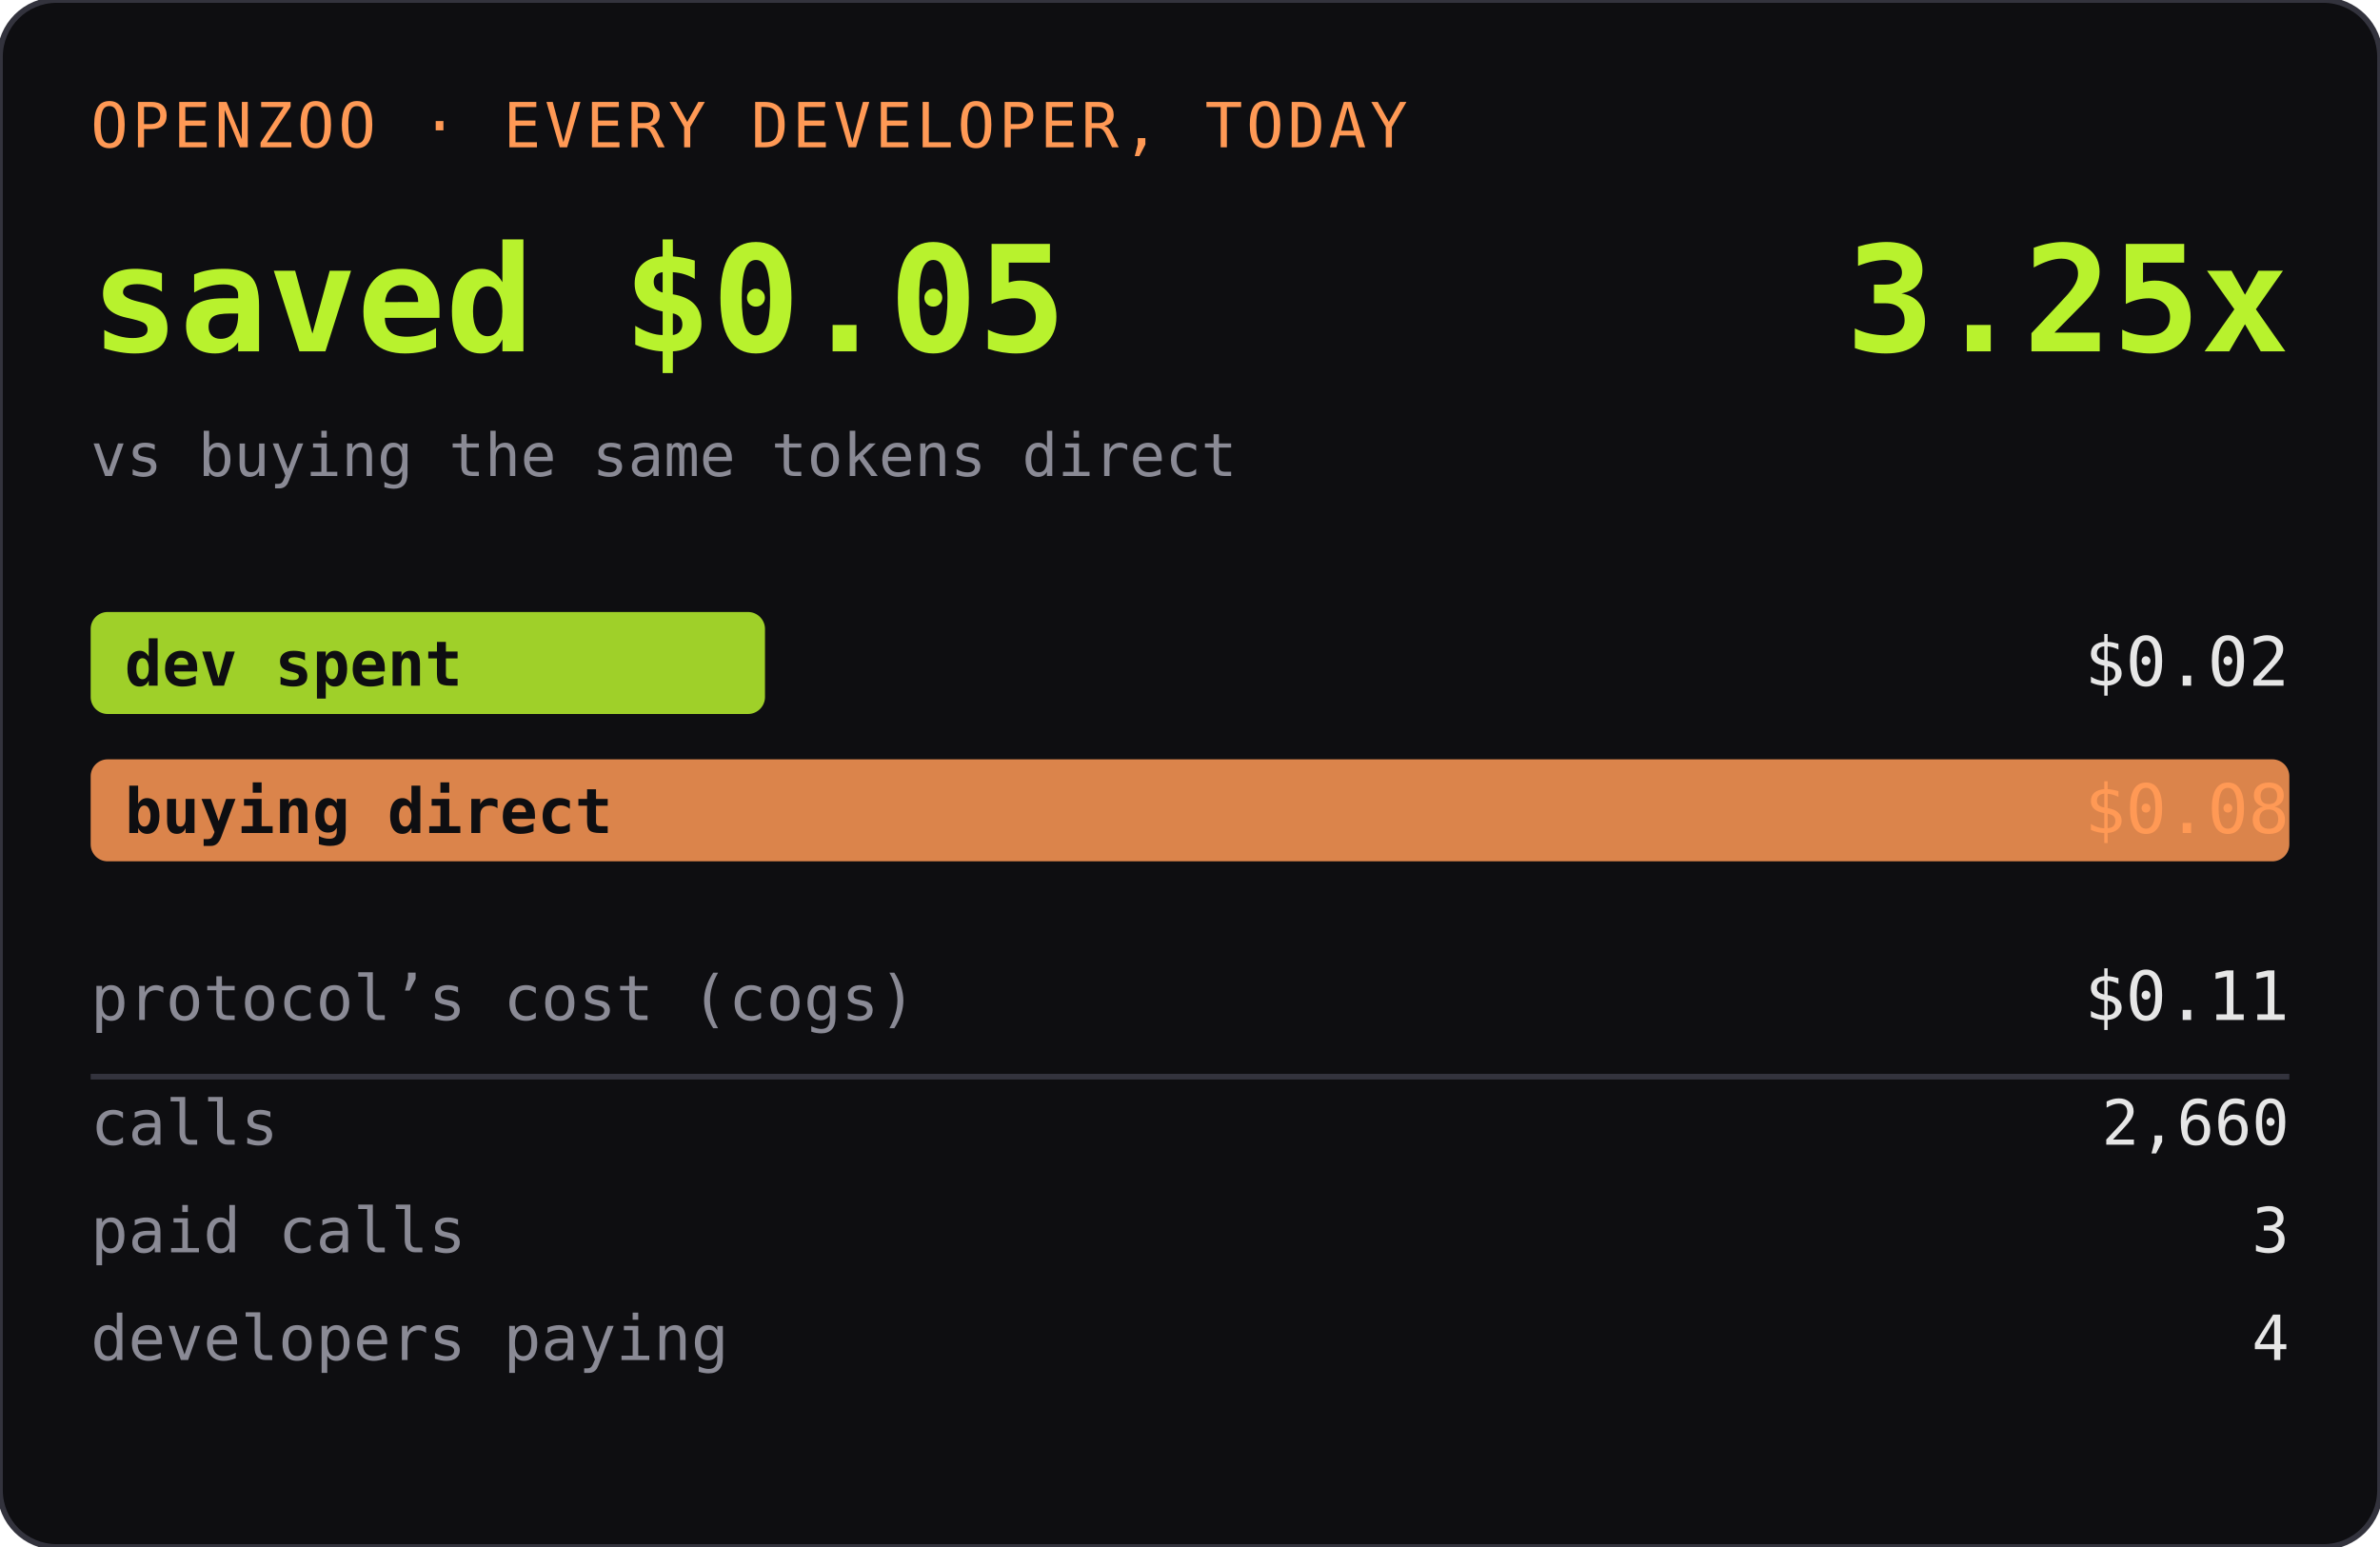
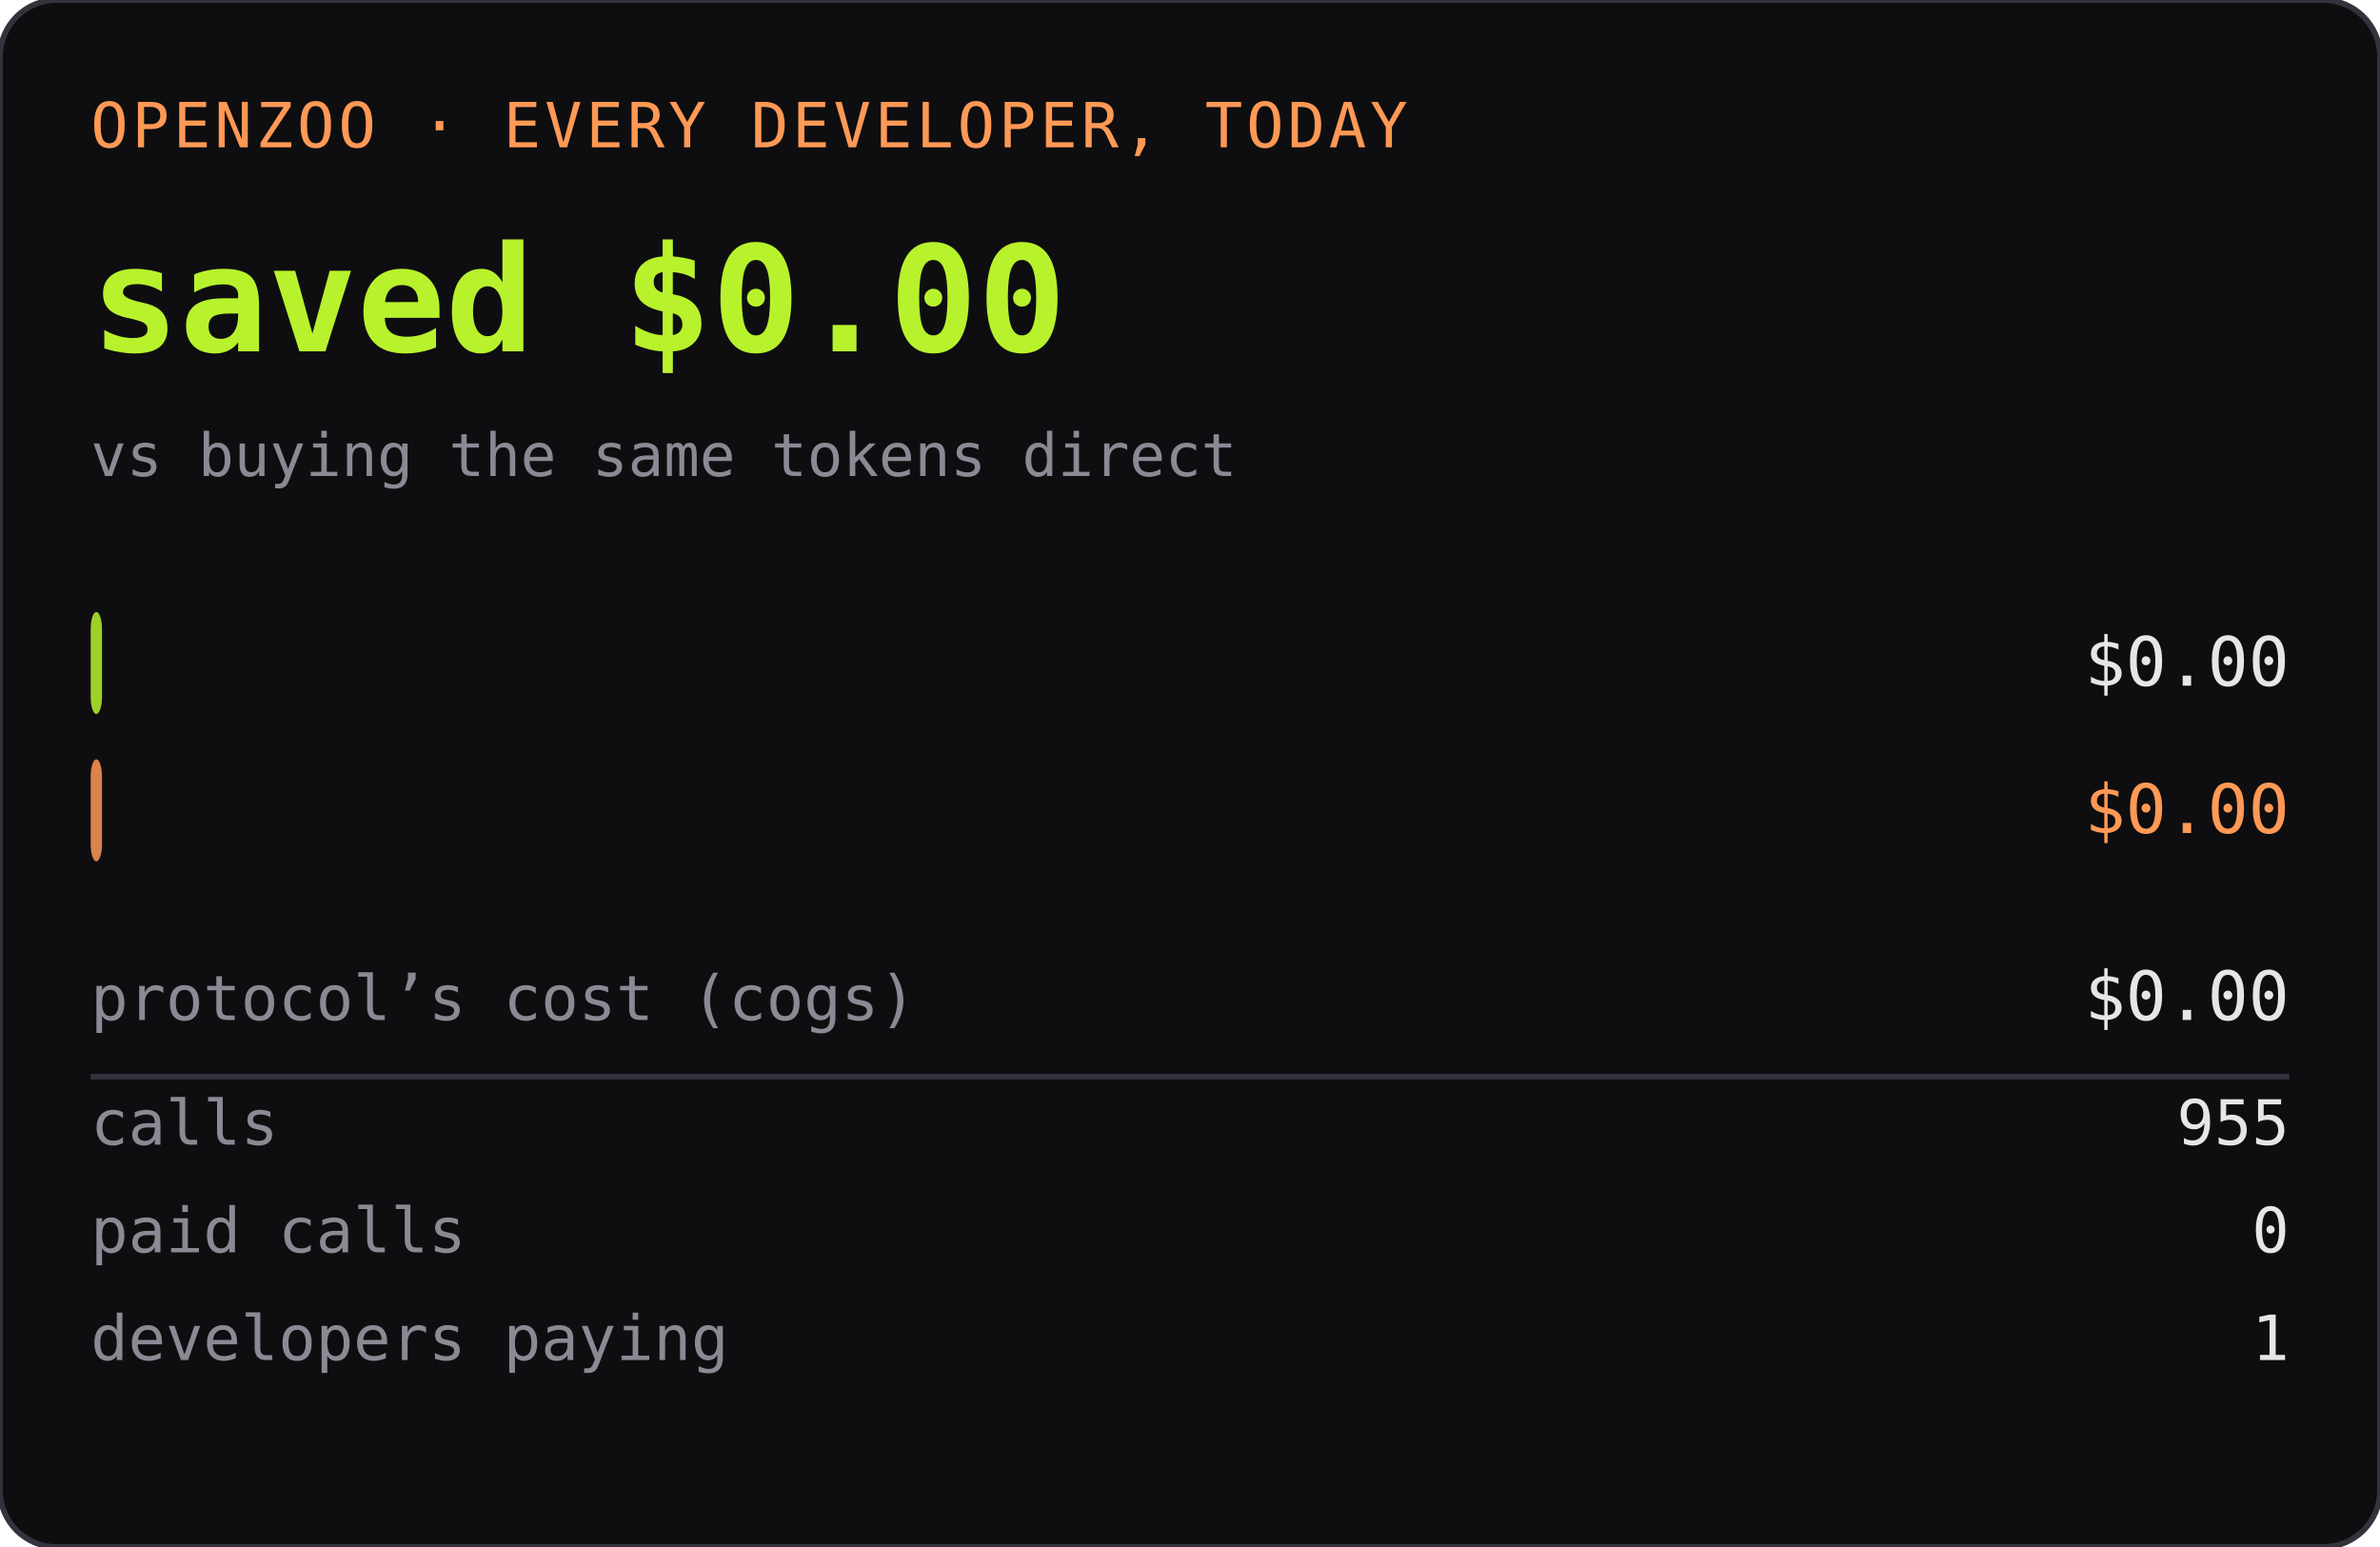
<svg xmlns="http://www.w3.org/2000/svg" width="420" height="273" role="img" aria-label="OPENZOO · EVERY DEVELOPER, TODAY">
  <rect width="420" height="273" rx="10" fill="#0e0e11" />
  <rect width="420" height="273" rx="10" fill="none" stroke="#33333d" />
  <text x="16" y="26" font-family="ui-monospace,SFMono-Regular,Menlo,monospace" font-size="11" fill="#ff9955" letter-spacing="0.06em">OPENZOO · EVERY DEVELOPER, TODAY</text>
-   <text x="16" y="62" font-family="ui-monospace,SFMono-Regular,Menlo,monospace" font-size="26" font-weight="600" fill="#b8f22d">saved $0.05</text>
-   <text x="404" y="62" text-anchor="end" font-family="ui-monospace,SFMono-Regular,Menlo,monospace" font-size="26" font-weight="600" fill="#b8f22d">3.25x</text>
+   <text x="16" y="62" font-family="ui-monospace,SFMono-Regular,Menlo,monospace" font-size="26" font-weight="600" fill="#b8f22d">saved $0.00</text>
+   <text x="404" y="62" text-anchor="end" font-family="ui-monospace,SFMono-Regular,Menlo,monospace" font-size="26" font-weight="600" fill="#b8f22d" />
  <text x="16" y="84" font-family="ui-monospace,SFMono-Regular,Menlo,monospace" font-size="10.5" fill="#8a8a95">vs buying the same tokens direct</text>
-   <rect x="16" y="108" width="119" height="18" rx="3" fill="#b8f22d" opacity="0.85" />
+   <rect x="16" y="108" width="2" height="18" rx="3" fill="#b8f22d" opacity="0.85" />
  <text x="22" y="121" font-family="ui-monospace,SFMono-Regular,Menlo,monospace" font-size="11" fill="#0e0e11" font-weight="600">dev spent</text>
-   <text x="404" y="121" text-anchor="end" font-family="ui-monospace,SFMono-Regular,Menlo,monospace" font-size="12" fill="#e6e6e6">$0.02</text>
-   <rect x="16" y="134" width="388" height="18" rx="3" fill="#ff9955" opacity="0.85" />
+   <text x="404" y="121" text-anchor="end" font-family="ui-monospace,SFMono-Regular,Menlo,monospace" font-size="12" fill="#e6e6e6">$0.00</text>
+   <rect x="16" y="134" width="2" height="18" rx="3" fill="#ff9955" opacity="0.85" />
  <text x="22" y="147" font-family="ui-monospace,SFMono-Regular,Menlo,monospace" font-size="11" fill="#0e0e11" font-weight="600">buying direct</text>
-   <text x="404" y="147" text-anchor="end" font-family="ui-monospace,SFMono-Regular,Menlo,monospace" font-size="12" fill="#ff9955">$0.08</text>
+   <text x="404" y="147" text-anchor="end" font-family="ui-monospace,SFMono-Regular,Menlo,monospace" font-size="12" fill="#ff9955">$0.00</text>
  <text x="16" y="180" font-family="ui-monospace,SFMono-Regular,Menlo,monospace" font-size="11" fill="#8a8a95">protocol’s cost (cogs)</text>
-   <text x="404" y="180" text-anchor="end" font-family="ui-monospace,SFMono-Regular,Menlo,monospace" font-size="12" fill="#e6e6e6">$0.11</text>
+   <text x="404" y="180" text-anchor="end" font-family="ui-monospace,SFMono-Regular,Menlo,monospace" font-size="12" fill="#e6e6e6">$0.00</text>
  <line x1="16" y1="190" x2="404" y2="190" stroke="#33333d" />
  <text x="16" y="202" font-family="ui-monospace,SFMono-Regular,Menlo,monospace" font-size="11" fill="#8a8a95">calls</text>
-   <text x="404" y="202" text-anchor="end" font-family="ui-monospace,SFMono-Regular,Menlo,monospace" font-size="11" fill="#e6e6e6">2,660</text>
+   <text x="404" y="202" text-anchor="end" font-family="ui-monospace,SFMono-Regular,Menlo,monospace" font-size="11" fill="#e6e6e6">955</text>
  <text x="16" y="221" font-family="ui-monospace,SFMono-Regular,Menlo,monospace" font-size="11" fill="#8a8a95">paid calls</text>
-   <text x="404" y="221" text-anchor="end" font-family="ui-monospace,SFMono-Regular,Menlo,monospace" font-size="11" fill="#e6e6e6">3</text>
+   <text x="404" y="221" text-anchor="end" font-family="ui-monospace,SFMono-Regular,Menlo,monospace" font-size="11" fill="#e6e6e6">0</text>
  <text x="16" y="240" font-family="ui-monospace,SFMono-Regular,Menlo,monospace" font-size="11" fill="#8a8a95">developers paying</text>
-   <text x="404" y="240" text-anchor="end" font-family="ui-monospace,SFMono-Regular,Menlo,monospace" font-size="11" fill="#e6e6e6">4</text>
+   <text x="404" y="240" text-anchor="end" font-family="ui-monospace,SFMono-Regular,Menlo,monospace" font-size="11" fill="#e6e6e6">1</text>
</svg>
